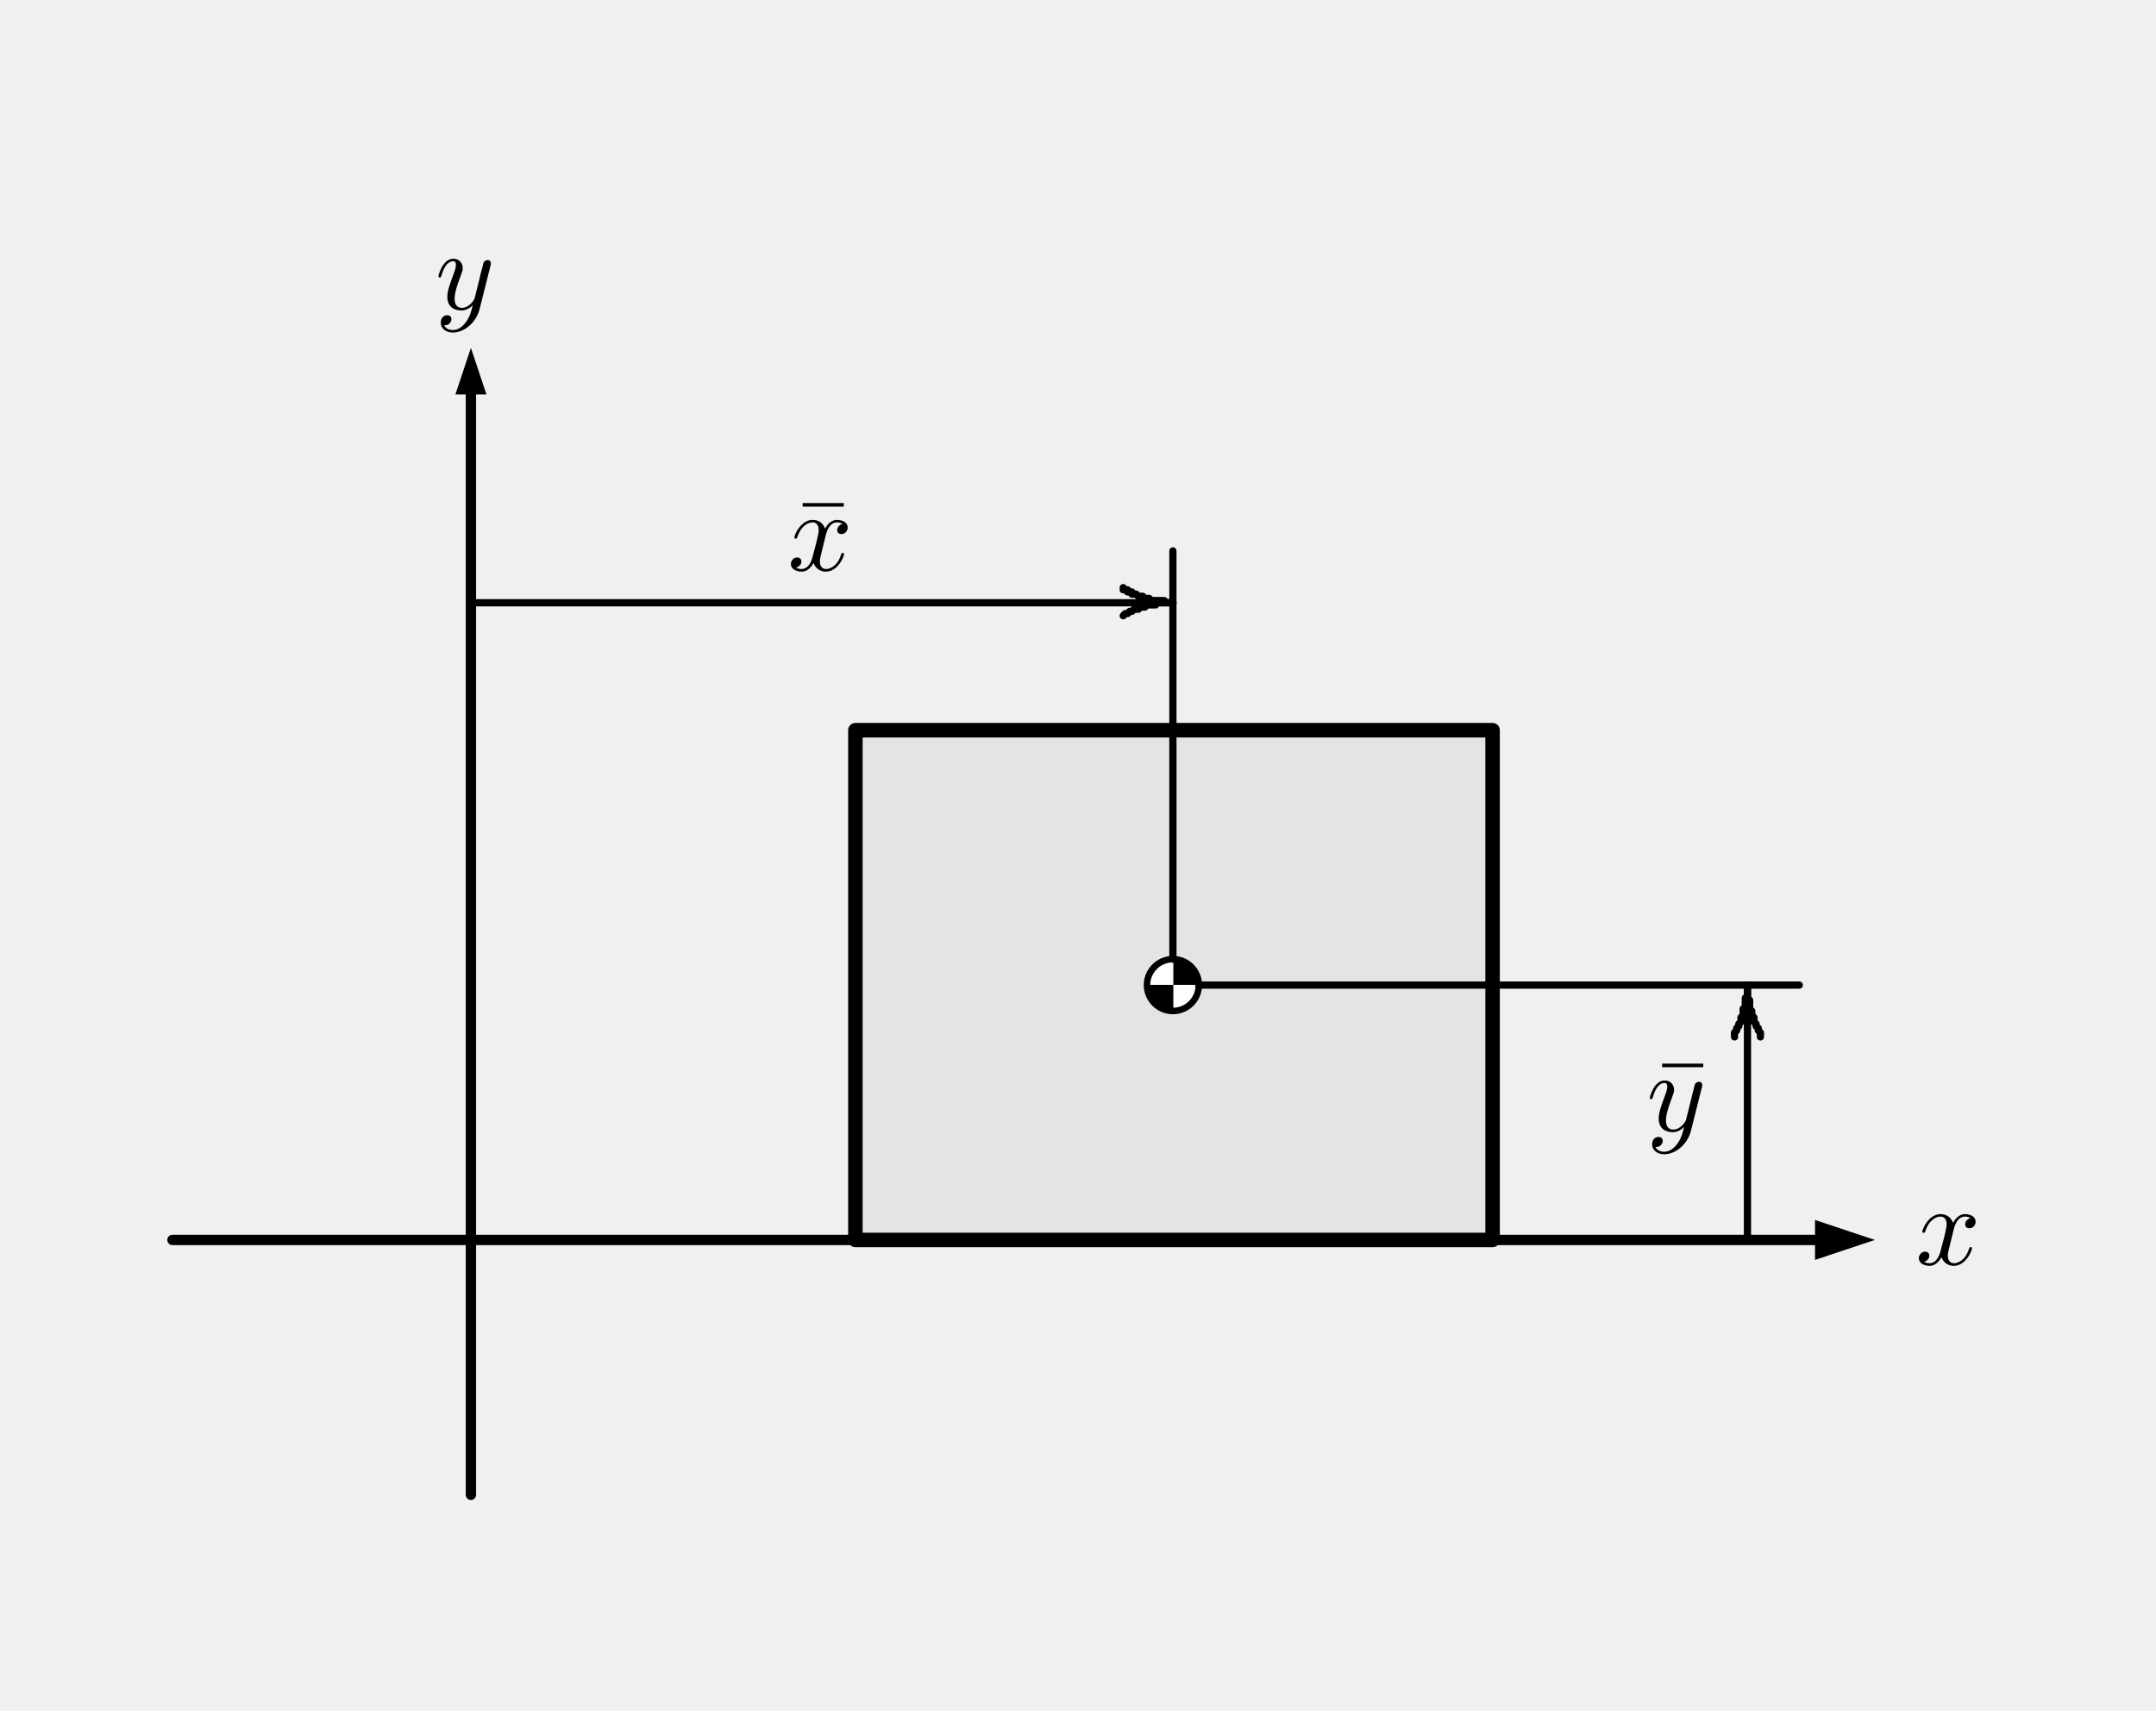
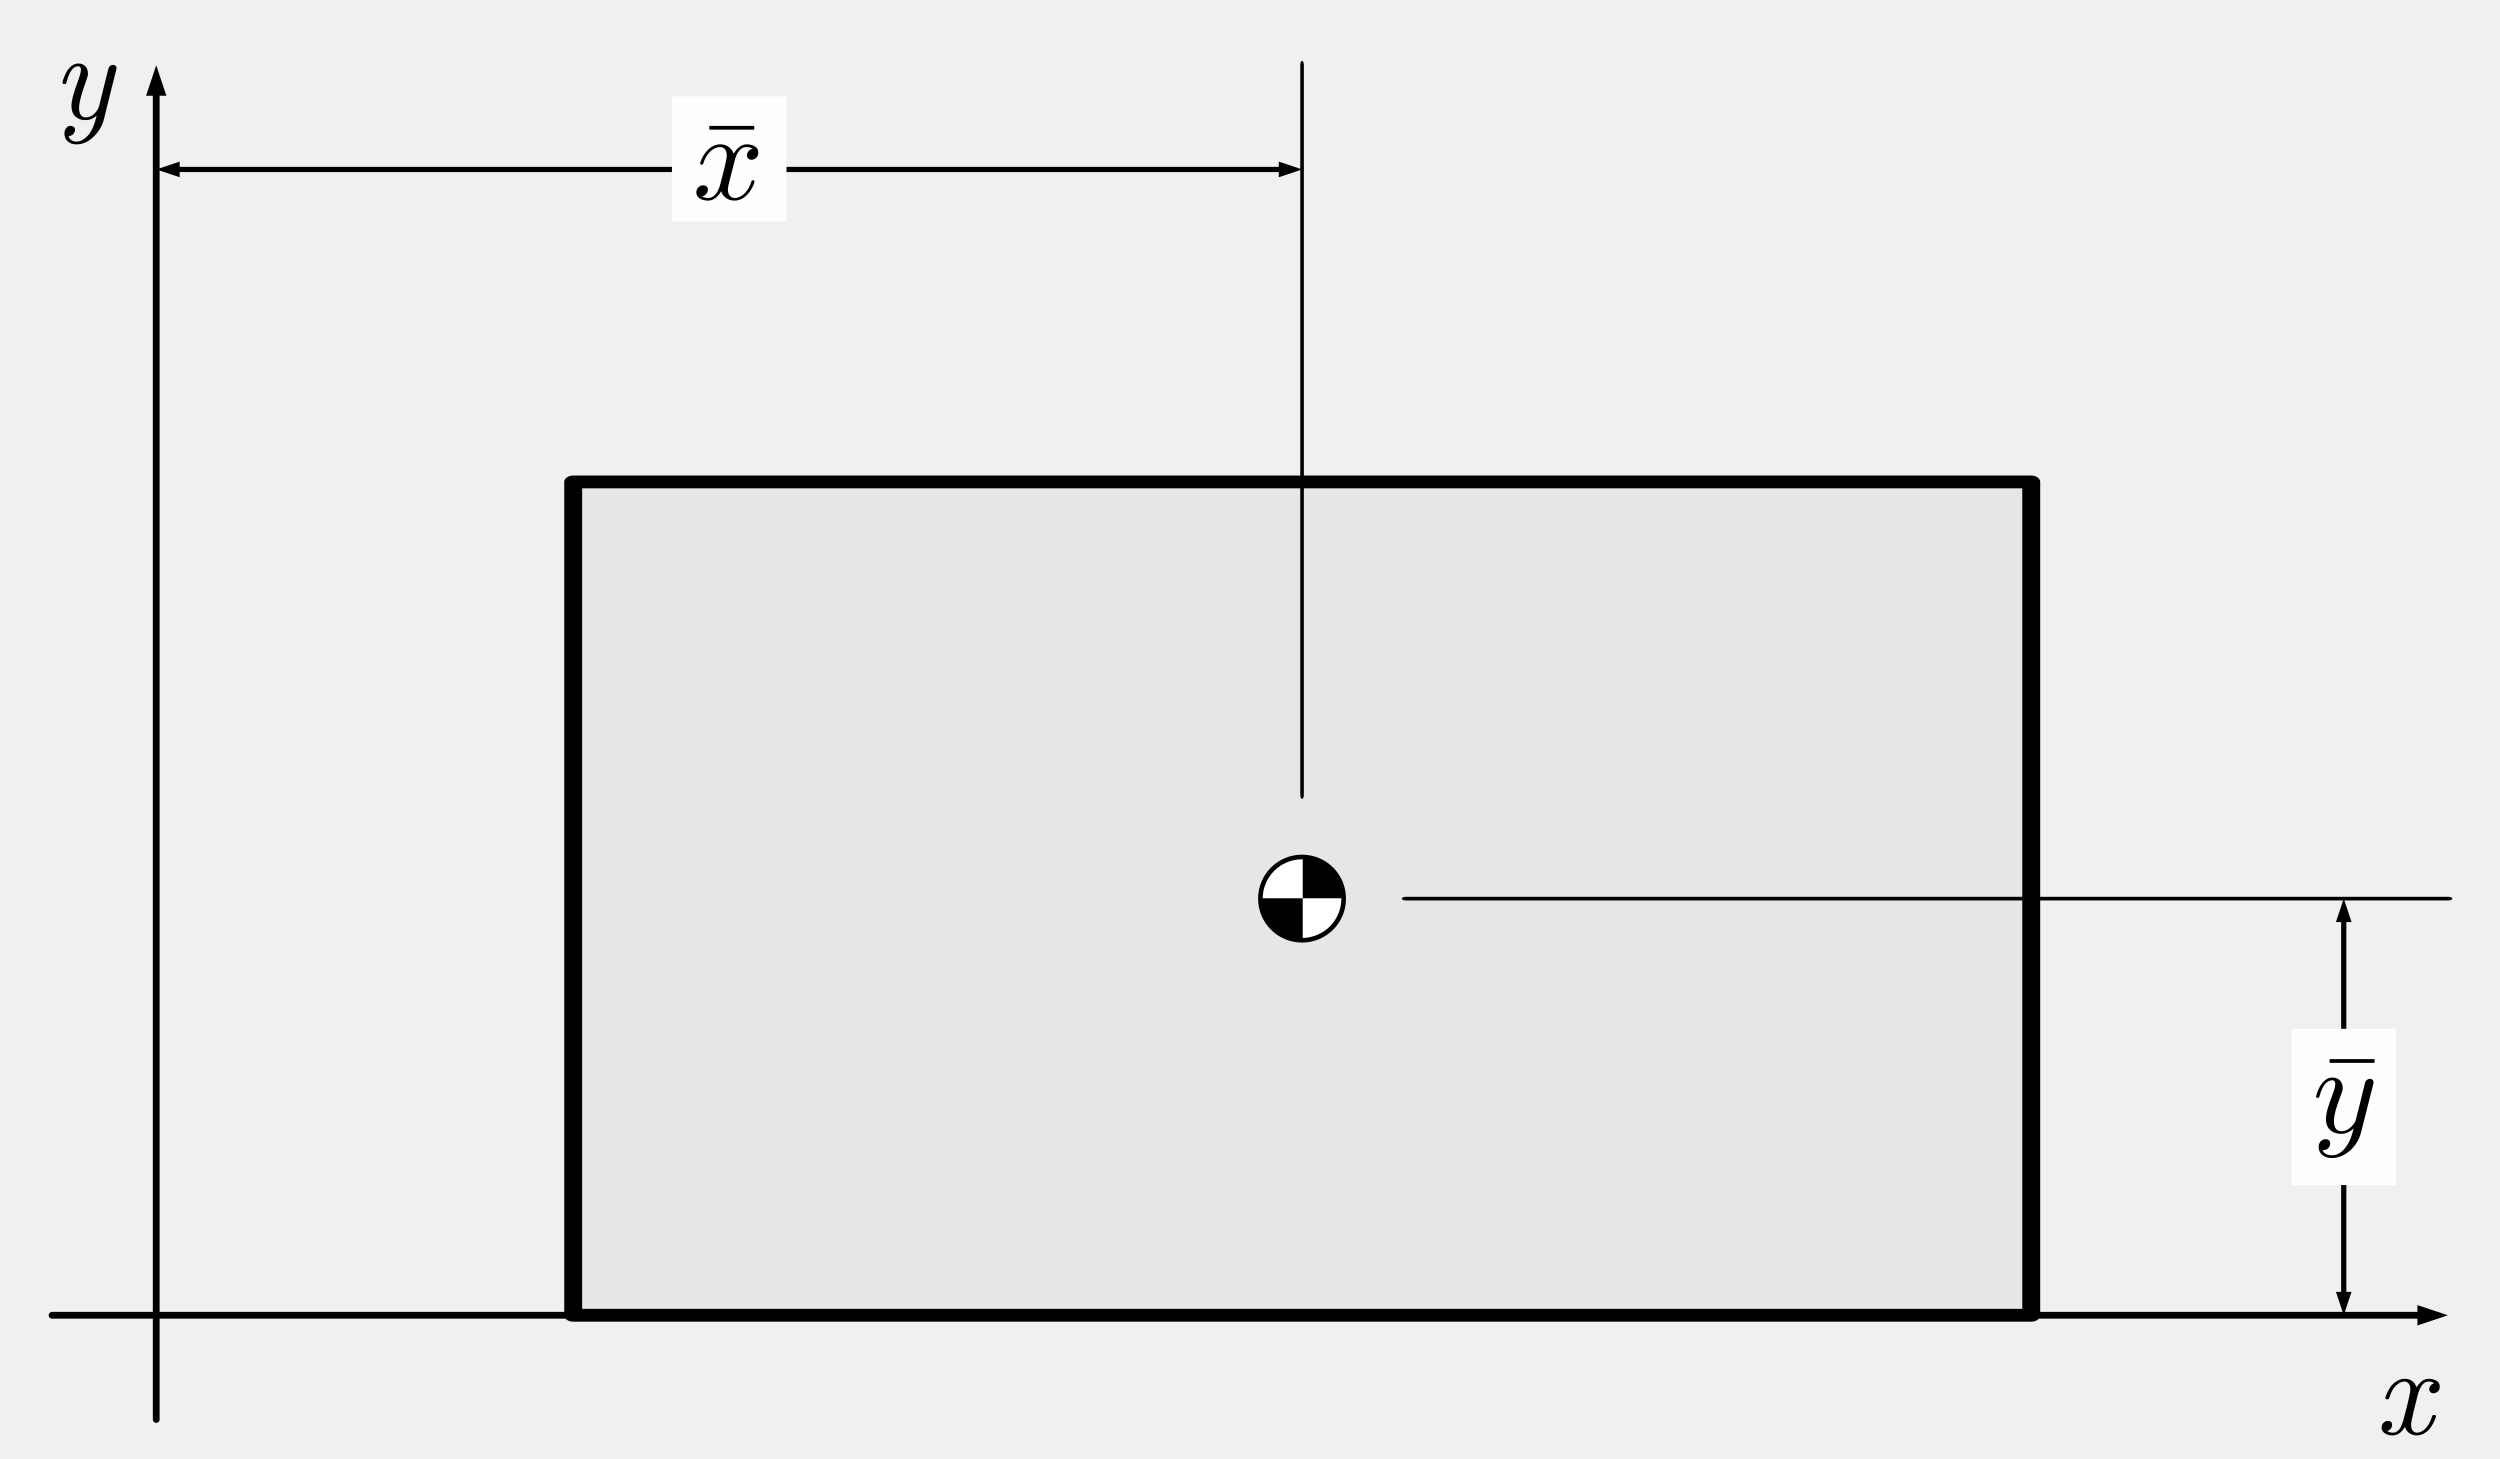
- <svg xmlns="http://www.w3.org/2000/svg" width="100%" height="100%" viewBox="0 0 150 119" version="1.1" xml:space="preserve" style="fill-rule:evenodd;clip-rule:evenodd;stroke-linecap:round;stroke-linejoin:round;stroke-miterlimit:10;">
-   <g id="Artboard1" transform="matrix(1,0,0,0.787529,0,0)">
-     <rect x="0" y="0" width="150" height="150" style="fill:none;" />
-     <g transform="matrix(0.626154,0,0,0.795087,25.6749,40.2738)">
-       <rect x="54.04" y="30.48" width="70.8" height="56.64" style="fill:rgb(228,228,228);stroke:black;stroke-width:1.61px;" />
-     </g>
-     <g>
-       <g transform="matrix(0,-0.795087,-0.626154,0,118.421,158.042)">
-         <path d="M89.32,55.92C90.911,55.92 92.2,57.209 92.2,58.8C92.2,60.391 90.911,61.68 89.32,61.68C87.729,61.68 86.44,60.391 86.44,58.8C86.44,57.209 87.729,55.92 89.32,55.92" style="fill:white;fill-rule:nonzero;stroke:black;stroke-width:0.72px;stroke-linecap:butt;" />
+ <svg xmlns="http://www.w3.org/2000/svg" width="100%" height="100%" viewBox="0 0 240 140" version="1.1" xml:space="preserve" style="fill-rule:evenodd;clip-rule:evenodd;stroke-linecap:round;stroke-linejoin:round;stroke-miterlimit:1.5;">
+   <g transform="matrix(1,0,0,1,-222,0)">
+     <g id="Artboard1" transform="matrix(1.94308,0,0,1.69025,189.967,-34.9672)">
+       <rect x="16.485" y="20.688" width="123.515" height="82.828" style="fill:none;" />
+       <g transform="matrix(1.01747,0,0,0.835632,-10.1797,22.5905)">
+         <rect x="54.04" y="30.48" width="70.8" height="56.64" style="fill:rgb(230,230,230);stroke:black;stroke-width:0.87px;" />
      </g>
-       <g transform="matrix(0.626154,0,0,0.795087,25.6749,37.9819)">
-         <path d="M89.368,61.659L92.203,61.659C92.203,60.093 90.934,58.824 89.368,58.824L89.368,61.659Z" style="fill-rule:nonzero;" />
+       <g transform="matrix(1.14103,0,0,1.03301,-12.297,-18.1717)">
+         <g transform="matrix(0,-0.795087,-0.626154,0,118.421,158.042)">
+           <path d="M89.32,55.92C90.911,55.92 92.2,57.209 92.2,58.8C92.2,60.391 90.911,61.68 89.32,61.68C87.729,61.68 86.44,60.391 86.44,58.8C86.44,57.209 87.729,55.92 89.32,55.92" style="fill:white;fill-rule:nonzero;stroke:black;stroke-width:0.32px;stroke-linecap:butt;stroke-miterlimit:10;" />
+         </g>
+         <g transform="matrix(0.626154,0,0,0.795087,25.6749,37.9819)">
+           <path d="M89.368,61.659L92.203,61.659C92.203,60.093 90.934,58.824 89.368,58.824L89.368,61.659Z" style="fill-rule:nonzero;" />
+         </g>
+         <g transform="matrix(0.626154,0,0,0.795087,25.6749,42.4895)">
+           <path d="M89.368,55.989L86.533,55.989C86.533,57.555 87.802,58.824 89.368,58.824L89.368,55.989Z" style="fill-rule:nonzero;" />
+         </g>
      </g>
-       <g transform="matrix(0.626154,0,0,0.795087,25.6749,42.4895)">
-         <path d="M89.368,55.989L86.533,55.989C86.533,57.555 87.802,58.824 89.368,58.824L89.368,55.989Z" style="fill-rule:nonzero;" />
+       <g transform="matrix(0.182106,2.31438e-18,-3.90944e-18,-0.088908,74.9644,108.549)">
+         <g transform="matrix(2.82609,7.35664e-17,-1.42856e-16,-6.65438,-321.125,988.231)">
+           <path d="M232.073,125.292L234.998,126.267L232.073,127.242L232.073,125.292Z" style="fill-rule:nonzero;" />
+           <path d="M4.998,126.267L232.658,126.267" style="fill:none;fill-rule:nonzero;stroke:black;stroke-width:0.65px;" />
+         </g>
      </g>
-     </g>
-     <g transform="matrix(0.18222,4.9673e-18,-3.91189e-18,-0.190821,67.9415,137.783)">
-       <g transform="matrix(5.48787,1.42856e-16,-1.42856e-16,-6.65438,-372.854,722.056)">
-         <path d="M126.277,84.879L130.443,86.267L126.277,87.656L126.277,84.879Z" style="fill-rule:nonzero;" />
-         <path d="M12,86.267L127.11,86.267" style="fill:none;fill-rule:nonzero;stroke:black;stroke-width:0.72px;" />
+       <g transform="matrix(0,-0.144843,0.0773397,0,24.1656,18.3845)">
+         <g transform="matrix(0,6.65438,-4.08462,0,-15.9004,-99.3034)">
+           <path d="M14.023,9.192L14.998,6.267L15.973,9.192L14.023,9.192Z" style="fill-rule:nonzero;" />
+           <path d="M14.998,136.267L14.998,8.607" style="fill:none;fill-rule:nonzero;stroke:black;stroke-width:0.65px;" />
+         </g>
      </g>
-     </g>
-     <g transform="matrix(0,-0.190821,0.150277,0,32.6878,22.8137)">
-       <g transform="matrix(0,6.65438,-6.65438,0,119.556,-217.517)">
-         <path d="M31.683,27.443L32.763,24.203L33.843,27.443L31.683,27.443Z" style="fill-rule:nonzero;" />
-         <path d="M32.763,104L32.763,26.795" style="fill:none;fill-rule:nonzero;stroke:black;stroke-width:0.72px;" />
+       <g transform="matrix(0,-0.219121,0.0773397,0,86.732,49.0466)">
+         <path d="M-76.5,-76.5L112.5,-76.5" style="fill:none;fill-rule:nonzero;stroke:black;stroke-width:2.3px;" />
      </g>
-     </g>
-     <g transform="matrix(0,-0.190821,0.150277,0,93.0991,70.1373)">
-       <path d="M-76.5,-76.5L112.5,-76.5" style="fill:none;fill-rule:nonzero;stroke:black;stroke-width:3.35px;" />
-     </g>
-     <g transform="matrix(-0.150277,0,0,-0.190821,35.4679,25.199)">
-       <path d="M-307,-147L18,-147" style="fill:none;fill-rule:nonzero;stroke:black;stroke-width:3.35px;" />
-     </g>
-     <g transform="matrix(0.150277,0,0,-0.190821,78.898,25.0082)">
-       <path d="M-5,-141L-5,-142L-3,-142L-3,-143L-1,-143L-1,-144L1,-144L2,-145L4,-145L5,-146L7,-146L8,-147L14,-147L15,-148L18,-148L10,-148L10,-149L6,-149L5,-150L3,-150L2,-151L0,-151L-1,-152L-2,-152L-3,-153L-4,-153L-5,-154" style="fill:none;fill-rule:nonzero;stroke:black;stroke-width:3.35px;" />
-     </g>
-     <g transform="matrix(0.150277,0,0,-0.190821,78.898,92.7496)">
-       <path d="M30,30L308,30" style="fill:none;fill-rule:nonzero;stroke:black;stroke-width:3.35px;" />
-     </g>
-     <g transform="matrix(0,0.190821,-0.150277,0,134.951,44.0903)">
-       <path d="M225,89L343,89" style="fill:none;fill-rule:nonzero;stroke:black;stroke-width:3.35px;" />
-     </g>
-     <g transform="matrix(0.150277,0,0,-0.190821,78.898,97.3293)">
-       <path d="M278,30L278,32L279,33L279,34L280,35L280,36L281,37L281,39L282,40L282,43L283,43L283,48L284,49L284,54L284,48L285,47L285,43L286,42L286,40L287,39L287,37L288,36L288,35L289,34L289,33L290,32L290,30" style="fill:none;fill-rule:nonzero;stroke:black;stroke-width:3.35px;" />
-     </g>
-     <g transform="matrix(0.530973,0,0,0.674227,131.938,105.758)">
-       <g id="surface1">
-         <g>
-           <clipPath id="_clip1">
-             <rect x="2" y="2.074" width="8.992" height="6.926" />
-           </clipPath>
-           <g clip-path="url(#_clip1)">
-             <g transform="matrix(1,0,0,1,2.505,8.8335)">
+       <g transform="matrix(-0.17421,0,0,-0.088908,27.3401,17.2423)">
+         <g transform="matrix(-2.95418,-0,-0,-6.65438,62.3072,-38.751)">
+           <path d="M122.762,17.017L125.012,16.267L122.762,15.517L122.762,17.017Z" style="fill-rule:nonzero;" />
+           <path d="M17.248,17.017L14.998,16.267L17.248,15.517L17.248,17.017Z" style="fill-rule:nonzero;" />
+           <path d="M123.212,16.267L16.798,16.267" style="fill:none;fill-rule:nonzero;stroke:black;stroke-width:0.5px;" />
+         </g>
+       </g>
+       <g transform="matrix(0.185125,0,0,-0.088908,80.4083,74.3929)">
+         <path d="M30,30L308,30" style="fill:none;fill-rule:nonzero;stroke:black;stroke-width:2.36px;" />
+       </g>
+       <g transform="matrix(0,0.200552,-0.0773397,0,139.164,26.6015)">
+         <g transform="matrix(0,-6.65438,2.95,0,-29.4886,1586.22)">
+           <path d="M225.748,88.517L224.998,86.267L224.248,88.517L225.748,88.517Z" style="fill-rule:nonzero;" />
+           <path d="M225.748,124.017L224.998,126.267L224.248,124.017L225.748,124.017Z" style="fill-rule:nonzero;" />
+           <path d="M224.998,88.067L224.998,124.467" style="fill:none;fill-rule:nonzero;stroke:black;stroke-width:0.5px;" />
+         </g>
+       </g>
+       <g id="surface1" transform="matrix(0.273264,0,0,0.314139,18.2695,10.6712)">
+         <g transform="matrix(1.88333,0,0,1.88333,-29.1317,5.51846)">
+           <g transform="matrix(12,0,0,12,17,25.4)">
+             <path d="M0.083,-0.288C0.083,-0.29 0.084,-0.296 0.087,-0.306C0.09,-0.316 0.094,-0.329 0.101,-0.344C0.108,-0.36 0.116,-0.375 0.125,-0.39C0.135,-0.404 0.147,-0.416 0.162,-0.427C0.177,-0.437 0.194,-0.442 0.211,-0.442C0.233,-0.442 0.251,-0.435 0.266,-0.42C0.28,-0.405 0.287,-0.386 0.287,-0.361C0.287,-0.347 0.283,-0.33 0.274,-0.307C0.235,-0.202 0.216,-0.129 0.216,-0.088C0.216,-0.037 0.234,-0.011 0.27,-0.011L0.27,-0.011C0.297,-0.011 0.32,-0.021 0.34,-0.042C0.359,-0.062 0.371,-0.081 0.376,-0.1L0.449,-0.394C0.455,-0.419 0.468,-0.431 0.488,-0.431C0.497,-0.431 0.504,-0.428 0.509,-0.423C0.514,-0.418 0.516,-0.412 0.516,-0.405C0.516,-0.403 0.516,-0.401 0.515,-0.398C0.514,-0.396 0.513,-0.393 0.513,-0.391L0.415,0.003C0.402,0.056 0.374,0.103 0.332,0.144C0.29,0.185 0.244,0.205 0.195,0.205C0.167,0.205 0.144,0.197 0.126,0.182C0.108,0.166 0.099,0.145 0.099,0.119C0.099,0.103 0.103,0.089 0.11,0.079C0.117,0.068 0.124,0.062 0.131,0.06C0.138,0.058 0.144,0.057 0.15,0.057C0.159,0.057 0.167,0.06 0.174,0.066C0.181,0.071 0.184,0.079 0.184,0.089C0.184,0.099 0.18,0.109 0.173,0.119C0.166,0.129 0.155,0.135 0.141,0.137C0.136,0.138 0.133,0.139 0.133,0.14C0.133,0.143 0.135,0.147 0.138,0.154C0.141,0.16 0.148,0.166 0.158,0.173C0.168,0.18 0.18,0.183 0.195,0.183C0.225,0.183 0.256,0.167 0.286,0.135C0.316,0.102 0.34,0.049 0.357,-0.026C0.332,-0.001 0.302,0.011 0.267,0.011C0.236,0.011 0.209,0.002 0.188,-0.017C0.166,-0.036 0.155,-0.065 0.155,-0.105C0.155,-0.142 0.172,-0.208 0.207,-0.301C0.223,-0.345 0.231,-0.375 0.231,-0.391C0.231,-0.41 0.224,-0.42 0.209,-0.42C0.169,-0.42 0.138,-0.378 0.116,-0.294C0.114,-0.286 0.112,-0.282 0.11,-0.28C0.108,-0.279 0.104,-0.278 0.098,-0.278C0.088,-0.278 0.083,-0.282 0.083,-0.288Z" style="fill-rule:nonzero;" />
+           </g>
+         </g>
+         <g transform="matrix(1.88333,0,0,1.88333,390.852,243.322)">
+           <g transform="matrix(12,0,0,12,17,25.4)">
+             <path d="M0.053,-0.051C0.053,-0.067 0.058,-0.08 0.068,-0.09C0.078,-0.1 0.09,-0.105 0.103,-0.105C0.126,-0.105 0.137,-0.094 0.137,-0.073C0.137,-0.064 0.134,-0.054 0.128,-0.044C0.121,-0.035 0.111,-0.028 0.098,-0.025C0.109,-0.016 0.123,-0.011 0.14,-0.011L0.142,-0.011C0.156,-0.011 0.169,-0.015 0.179,-0.023C0.19,-0.031 0.2,-0.043 0.208,-0.06C0.215,-0.077 0.221,-0.091 0.225,-0.104C0.229,-0.118 0.234,-0.135 0.239,-0.156C0.247,-0.188 0.255,-0.219 0.262,-0.247C0.276,-0.304 0.283,-0.341 0.283,-0.357C0.283,-0.377 0.279,-0.392 0.27,-0.403C0.261,-0.414 0.25,-0.42 0.235,-0.42C0.213,-0.42 0.191,-0.409 0.168,-0.388C0.146,-0.367 0.129,-0.336 0.116,-0.295C0.114,-0.287 0.112,-0.282 0.11,-0.28C0.109,-0.279 0.105,-0.278 0.098,-0.278C0.088,-0.278 0.083,-0.281 0.083,-0.288C0.083,-0.295 0.087,-0.306 0.094,-0.322C0.101,-0.338 0.11,-0.355 0.122,-0.374C0.134,-0.392 0.15,-0.408 0.171,-0.421C0.192,-0.435 0.214,-0.442 0.237,-0.442C0.284,-0.442 0.316,-0.419 0.333,-0.374C0.341,-0.389 0.354,-0.404 0.37,-0.419C0.387,-0.434 0.407,-0.442 0.431,-0.442C0.451,-0.442 0.47,-0.437 0.49,-0.427C0.509,-0.418 0.518,-0.402 0.518,-0.379C0.518,-0.362 0.513,-0.349 0.502,-0.34C0.491,-0.331 0.48,-0.326 0.469,-0.326C0.457,-0.326 0.448,-0.33 0.443,-0.336C0.437,-0.343 0.434,-0.35 0.434,-0.358C0.434,-0.361 0.434,-0.365 0.435,-0.369C0.436,-0.374 0.439,-0.38 0.446,-0.389C0.453,-0.398 0.462,-0.403 0.474,-0.406C0.463,-0.415 0.449,-0.42 0.43,-0.42C0.391,-0.42 0.361,-0.384 0.342,-0.313C0.326,-0.248 0.315,-0.202 0.308,-0.176C0.295,-0.122 0.289,-0.088 0.289,-0.075C0.289,-0.052 0.294,-0.035 0.303,-0.026C0.312,-0.016 0.323,-0.011 0.336,-0.011C0.359,-0.011 0.381,-0.022 0.403,-0.043C0.425,-0.065 0.442,-0.096 0.455,-0.136C0.458,-0.144 0.46,-0.149 0.461,-0.151C0.463,-0.152 0.467,-0.153 0.473,-0.153C0.483,-0.153 0.488,-0.15 0.488,-0.143C0.488,-0.137 0.484,-0.126 0.478,-0.111C0.471,-0.095 0.462,-0.078 0.45,-0.059C0.438,-0.04 0.422,-0.024 0.401,-0.01C0.38,0.004 0.358,0.011 0.334,0.011C0.316,0.011 0.298,0.006 0.28,-0.004C0.261,-0.014 0.248,-0.032 0.239,-0.057C0.213,-0.012 0.18,0.011 0.141,0.011C0.117,0.011 0.096,0.006 0.079,-0.006C0.062,-0.017 0.053,-0.032 0.053,-0.051Z" style="fill-rule:nonzero;" />
+           </g>
+         </g>
+         <g transform="matrix(1.88333,0,0,1.88333,407.802,217.897)">
+           <g id="surface11">
+             <rect x="0" y="0" width="10" height="15" style="fill:rgb(254,254,254);" />
+             <g transform="matrix(1,0,0,1,2.819,9.9556)">
              <g id="glyph0-1">
-                 <path d="M4.984,-4.516C5.078,-4.906 5.422,-6.281 6.469,-6.281C6.547,-6.281 6.906,-6.281 7.219,-6.078C6.797,-6 6.5,-5.625 6.5,-5.266C6.5,-5.031 6.656,-4.75 7.063,-4.75C7.391,-4.75 7.875,-5.016 7.875,-5.609C7.875,-6.391 6.984,-6.609 6.484,-6.609C5.609,-6.609 5.094,-5.813 4.922,-5.469C4.547,-6.453 3.734,-6.609 3.297,-6.609C1.75,-6.609 0.891,-4.672 0.891,-4.297C0.891,-4.156 1.047,-4.156 1.078,-4.156C1.188,-4.156 1.234,-4.188 1.266,-4.313C1.781,-5.906 2.766,-6.281 3.266,-6.281C3.563,-6.281 4.078,-6.141 4.078,-5.266C4.078,-4.813 3.828,-3.813 3.266,-1.719C3.031,-0.797 2.516,-0.172 1.859,-0.172C1.766,-0.172 1.422,-0.172 1.109,-0.359C1.484,-0.438 1.813,-0.75 1.813,-1.172C1.813,-1.563 1.484,-1.688 1.25,-1.688C0.813,-1.688 0.438,-1.297 0.438,-0.828C0.438,-0.141 1.188,0.172 1.844,0.172C2.828,0.172 3.359,-0.875 3.406,-0.969C3.578,-0.422 4.125,0.172 5.016,0.172C6.563,0.172 7.406,-1.766 7.406,-2.141C7.406,-2.281 7.281,-2.281 7.234,-2.281C7.094,-2.281 7.063,-2.219 7.031,-2.125C6.547,-0.516 5.531,-0.172 5.047,-0.172C4.469,-0.172 4.234,-0.641 4.234,-1.156C4.234,-1.484 4.313,-1.813 4.484,-2.469L4.984,-4.516Z" style="fill-rule:nonzero;" />
+                 <rect x="0.828" y="-7.047" width="4.313" height="0.359" style="fill-rule:nonzero;" />
+               </g>
+             </g>
+             <g transform="matrix(1,0,0,1,1.9982,9.9556)">
+               <g id="glyph1-1">
+                 <path d="M5.813,-4.547C5.859,-4.719 5.859,-4.75 5.859,-4.828C5.859,-5.047 5.688,-5.156 5.516,-5.156C5.391,-5.156 5.203,-5.078 5.094,-4.906C5.063,-4.844 4.969,-4.469 4.922,-4.25C4.844,-3.938 4.75,-3.625 4.688,-3.297L4.141,-1.141C4.094,-0.969 3.578,-0.125 2.797,-0.125C2.188,-0.125 2.063,-0.656 2.063,-1.094C2.063,-1.656 2.266,-2.391 2.672,-3.438C2.859,-3.938 2.906,-4.063 2.906,-4.297C2.906,-4.844 2.516,-5.281 1.922,-5.281C0.781,-5.281 0.344,-3.547 0.344,-3.438C0.344,-3.328 0.469,-3.328 0.484,-3.328C0.609,-3.328 0.625,-3.344 0.688,-3.531C1,-4.656 1.484,-5.016 1.891,-5.016C1.984,-5.016 2.188,-5.016 2.188,-4.641C2.188,-4.344 2.063,-4.031 1.984,-3.797C1.5,-2.531 1.297,-1.859 1.297,-1.297C1.297,-0.234 2.047,0.125 2.75,0.125C3.219,0.125 3.625,-0.078 3.953,-0.406C3.797,0.219 3.656,0.797 3.172,1.438C2.875,1.844 2.422,2.188 1.859,2.188C1.703,2.188 1.156,2.156 0.953,1.688C1.141,1.688 1.297,1.688 1.469,1.547C1.594,1.438 1.703,1.281 1.703,1.047C1.703,0.688 1.391,0.641 1.266,0.641C0.984,0.641 0.594,0.828 0.594,1.406C0.594,2.016 1.125,2.453 1.859,2.453C3.094,2.453 4.328,1.359 4.656,0.016L5.813,-4.547Z" style="fill-rule:nonzero;" />
              </g>
            </g>
          </g>
        </g>
-       </g>
-     </g>
-     <g id="surface11" transform="matrix(0.530973,0,0,0.674227,42.9931,50.7552)">
-       <g transform="matrix(1,0,0,1,19.7183,-11.8833)">
-         <g transform="matrix(1,0,0,1,3.4545,11.3335)">
-           <g id="glyph0-11">
-             <rect x="1.031" y="-8.813" width="5.391" height="0.469" style="fill-rule:nonzero;" />
-           </g>
-         </g>
-       </g>
-       <g transform="matrix(1,0,0,1,19.7183,-11.8833)">
-         <g transform="matrix(1,0,0,1,2.505,11.3335)">
-           <g id="glyph1-1">
-             <path d="M4.984,-4.516C5.078,-4.906 5.422,-6.281 6.469,-6.281C6.547,-6.281 6.906,-6.281 7.219,-6.078C6.797,-6 6.5,-5.625 6.5,-5.266C6.5,-5.031 6.656,-4.75 7.063,-4.75C7.391,-4.75 7.875,-5.016 7.875,-5.609C7.875,-6.391 6.984,-6.609 6.484,-6.609C5.609,-6.609 5.094,-5.813 4.922,-5.469C4.547,-6.453 3.734,-6.609 3.297,-6.609C1.75,-6.609 0.891,-4.672 0.891,-4.297C0.891,-4.156 1.047,-4.156 1.078,-4.156C1.188,-4.156 1.234,-4.188 1.266,-4.313C1.781,-5.906 2.766,-6.281 3.266,-6.281C3.563,-6.281 4.078,-6.141 4.078,-5.266C4.078,-4.813 3.828,-3.813 3.266,-1.719C3.031,-0.797 2.516,-0.172 1.859,-0.172C1.766,-0.172 1.422,-0.172 1.109,-0.359C1.484,-0.438 1.813,-0.75 1.813,-1.172C1.813,-1.563 1.484,-1.688 1.25,-1.688C0.813,-1.688 0.438,-1.297 0.438,-0.828C0.438,-0.141 1.188,0.172 1.844,0.172C2.828,0.172 3.359,-0.875 3.406,-0.969C3.578,-0.422 4.125,0.172 5.016,0.172C6.563,0.172 7.406,-1.766 7.406,-2.141C7.406,-2.281 7.281,-2.281 7.234,-2.281C7.094,-2.281 7.063,-2.219 7.031,-2.125C6.547,-0.516 5.531,-0.172 5.047,-0.172C4.469,-0.172 4.234,-0.641 4.234,-1.156C4.234,-1.484 4.313,-1.813 4.484,-2.469L4.984,-4.516Z" style="fill-rule:nonzero;" />
-           </g>
-         </g>
-       </g>
-     </g>
-     <g id="surface12" transform="matrix(0.530973,0,0,0.674227,102.746,100.202)">
-       <g transform="matrix(1,0,0,1,19.7183,-11.8833)">
-         <g transform="matrix(1,0,0,1,3.531,11.4445)">
-           <g id="glyph0-12">
-             <rect x="1.031" y="-8.813" width="5.391" height="0.469" style="fill-rule:nonzero;" />
-           </g>
-         </g>
-       </g>
-       <g transform="matrix(1,0,0,1,19.7183,-11.8833)">
-         <g transform="matrix(1,0,0,1,2.505,11.4445)">
-           <g id="glyph1-11">
-             <path d="M7.266,-5.688C7.313,-5.906 7.313,-5.938 7.313,-6.031C7.313,-6.297 7.109,-6.438 6.891,-6.438C6.734,-6.438 6.5,-6.344 6.359,-6.125C6.328,-6.047 6.219,-5.594 6.156,-5.313C6.047,-4.922 5.938,-4.531 5.859,-4.125L5.188,-1.438C5.125,-1.203 4.484,-0.172 3.5,-0.172C2.734,-0.172 2.563,-0.828 2.563,-1.375C2.563,-2.063 2.828,-2.984 3.328,-4.297C3.563,-4.922 3.625,-5.078 3.625,-5.375C3.625,-6.047 3.156,-6.609 2.406,-6.609C0.984,-6.609 0.438,-4.438 0.438,-4.297C0.438,-4.156 0.578,-4.156 0.609,-4.156C0.766,-4.156 0.781,-4.188 0.844,-4.422C1.25,-5.828 1.859,-6.281 2.359,-6.281C2.484,-6.281 2.734,-6.281 2.734,-5.797C2.734,-5.422 2.578,-5.031 2.484,-4.75C1.875,-3.172 1.609,-2.313 1.609,-1.609C1.609,-0.281 2.547,0.172 3.438,0.172C4.016,0.172 4.531,-0.094 4.938,-0.516C4.75,0.266 4.578,1 3.969,1.797C3.578,2.297 3.016,2.734 2.328,2.734C2.125,2.734 1.453,2.688 1.188,2.109C1.438,2.109 1.625,2.109 1.844,1.922C1.984,1.797 2.141,1.594 2.141,1.313C2.141,0.844 1.734,0.797 1.578,0.797C1.234,0.797 0.75,1.031 0.75,1.766C0.75,2.516 1.406,3.063 2.328,3.063C3.875,3.063 5.406,1.703 5.828,0.016L7.266,-5.688Z" style="fill-rule:nonzero;" />
-           </g>
-         </g>
-       </g>
-     </g>
-     <g transform="matrix(0.530973,0,0,0.674227,28.9381,21.2819)">
-       <g id="surface13">
-         <g>
-           <g transform="matrix(1,0,0,1,2.505,8.9445)">
-             <g id="glyph0-13">
-               <path d="M7.266,-5.688C7.313,-5.906 7.313,-5.938 7.313,-6.031C7.313,-6.297 7.109,-6.438 6.891,-6.438C6.734,-6.438 6.5,-6.344 6.359,-6.125C6.328,-6.047 6.219,-5.594 6.156,-5.313C6.047,-4.922 5.938,-4.531 5.859,-4.125L5.188,-1.438C5.125,-1.203 4.484,-0.172 3.5,-0.172C2.734,-0.172 2.563,-0.828 2.563,-1.375C2.563,-2.063 2.828,-2.984 3.328,-4.297C3.563,-4.922 3.625,-5.078 3.625,-5.375C3.625,-6.047 3.156,-6.609 2.406,-6.609C0.984,-6.609 0.438,-4.438 0.438,-4.297C0.438,-4.156 0.578,-4.156 0.609,-4.156C0.766,-4.156 0.781,-4.188 0.844,-4.422C1.25,-5.828 1.859,-6.281 2.359,-6.281C2.484,-6.281 2.734,-6.281 2.734,-5.797C2.734,-5.422 2.578,-5.031 2.484,-4.75C1.875,-3.172 1.609,-2.313 1.609,-1.609C1.609,-0.281 2.547,0.172 3.438,0.172C4.016,0.172 4.531,-0.094 4.938,-0.516C4.75,0.266 4.578,1 3.969,1.797C3.578,2.297 3.016,2.734 2.328,2.734C2.125,2.734 1.453,2.688 1.188,2.109C1.438,2.109 1.625,2.109 1.844,1.922C1.984,1.797 2.141,1.594 2.141,1.313C2.141,0.844 1.734,0.797 1.578,0.797C1.234,0.797 0.75,1.031 0.75,1.766C0.75,2.516 1.406,3.063 2.328,3.063C3.875,3.063 5.406,1.703 5.828,0.016L7.266,-5.688Z" style="fill-rule:nonzero;" />
+         <g transform="matrix(1.88333,0,0,1.88333,114.956,49.3386)">
+           <g id="surface12">
+             <rect x="0" y="0" width="11" height="12" style="fill:rgb(254,254,254);" />
+             <g transform="matrix(1,0,0,1,2.7578,9.8668)">
+               <g id="glyph0-11">
+                 <rect x="0.828" y="-7.047" width="4.313" height="0.359" style="fill-rule:nonzero;" />
+               </g>
+             </g>
+             <g transform="matrix(1,0,0,1,1.9982,9.8668)">
+               <g id="glyph1-11">
+                 <path d="M4,-3.609C4.063,-3.922 4.344,-5.016 5.172,-5.016C5.234,-5.016 5.516,-5.016 5.766,-4.859C5.438,-4.813 5.203,-4.5 5.203,-4.219C5.203,-4.031 5.328,-3.797 5.656,-3.797C5.922,-3.797 6.297,-4.016 6.297,-4.5C6.297,-5.109 5.594,-5.281 5.188,-5.281C4.5,-5.281 4.078,-4.656 3.938,-4.375C3.641,-5.156 2.984,-5.281 2.641,-5.281C1.406,-5.281 0.719,-3.734 0.719,-3.438C0.719,-3.328 0.844,-3.328 0.859,-3.328C0.953,-3.328 0.984,-3.344 1.016,-3.453C1.422,-4.719 2.219,-5.016 2.625,-5.016C2.844,-5.016 3.266,-4.906 3.266,-4.219C3.266,-3.844 3.063,-3.047 2.625,-1.375C2.422,-0.641 2.016,-0.125 1.484,-0.125C1.406,-0.125 1.141,-0.125 0.891,-0.281C1.188,-0.344 1.453,-0.594 1.453,-0.938C1.453,-1.25 1.188,-1.344 1,-1.344C0.641,-1.344 0.344,-1.047 0.344,-0.656C0.344,-0.109 0.938,0.125 1.469,0.125C2.266,0.125 2.688,-0.703 2.719,-0.781C2.875,-0.328 3.297,0.125 4.016,0.125C5.25,0.125 5.922,-1.406 5.922,-1.703C5.922,-1.828 5.828,-1.828 5.781,-1.828C5.672,-1.828 5.656,-1.781 5.625,-1.703C5.234,-0.422 4.422,-0.125 4.047,-0.125C3.578,-0.125 3.375,-0.516 3.375,-0.922C3.375,-1.188 3.453,-1.453 3.578,-1.969L4,-3.609Z" style="fill-rule:nonzero;" />
+               </g>
            </g>
          </g>
        </g>
      </g>
    </g>
  </g>
</svg>
